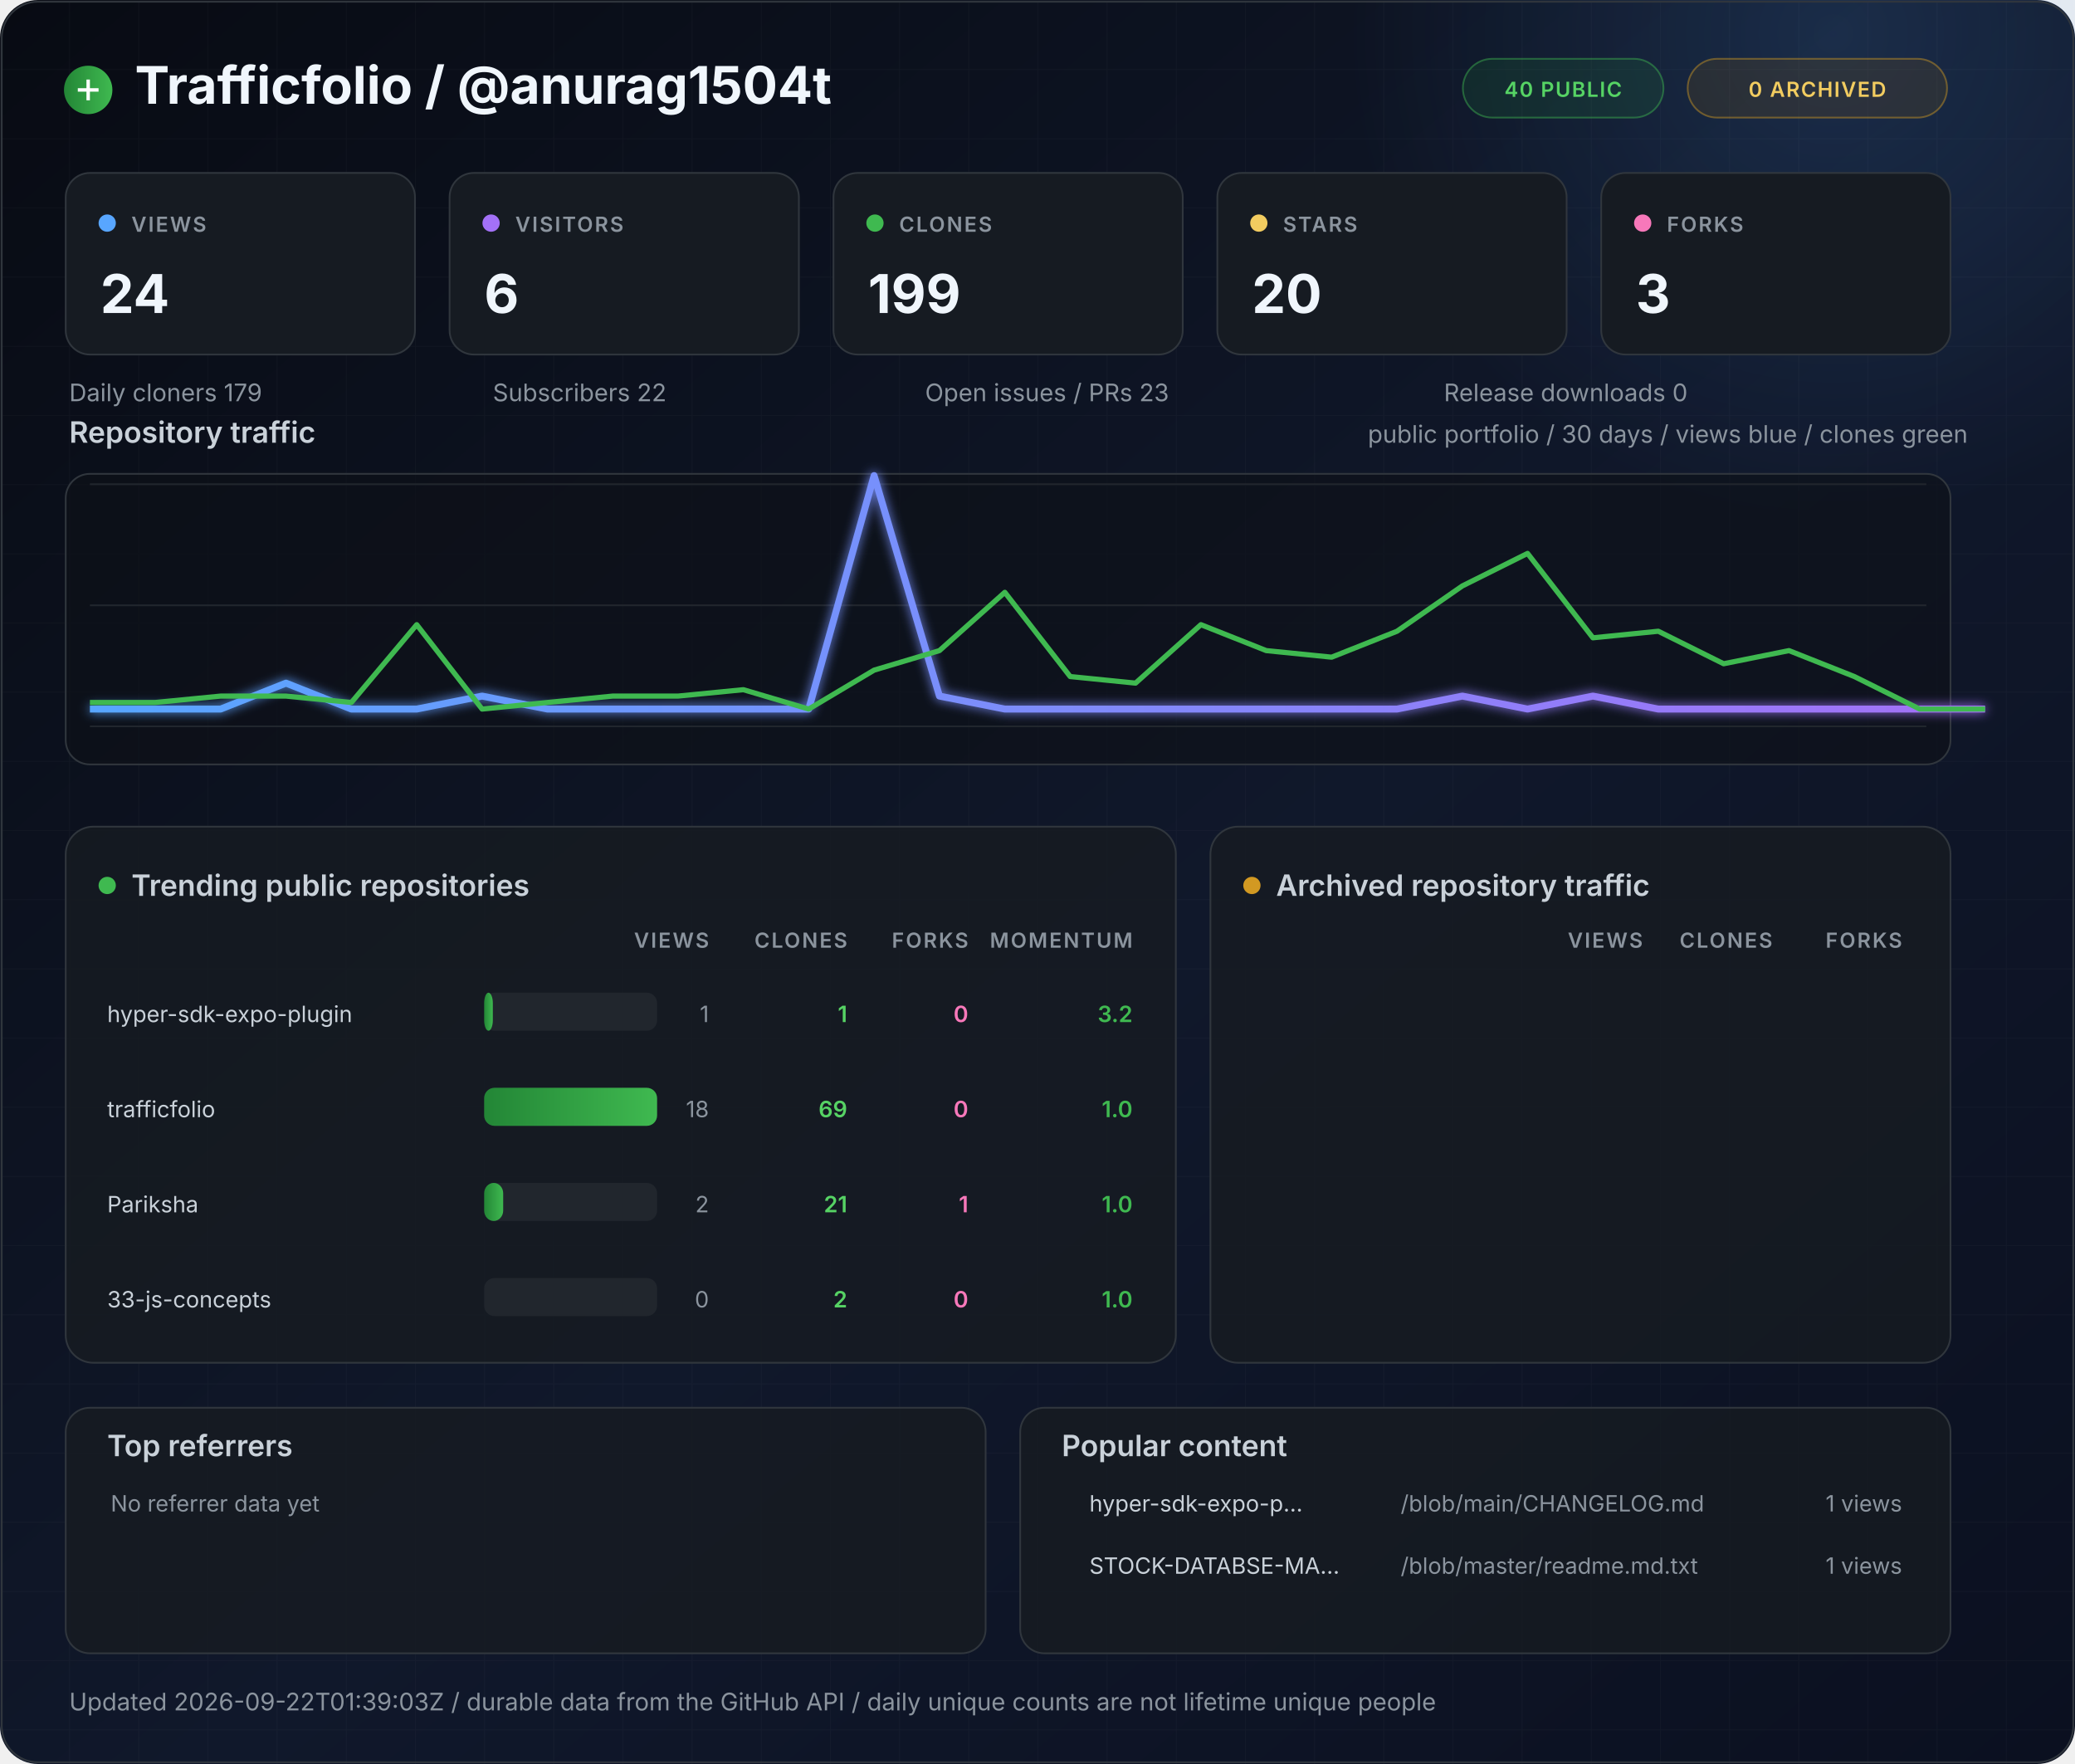
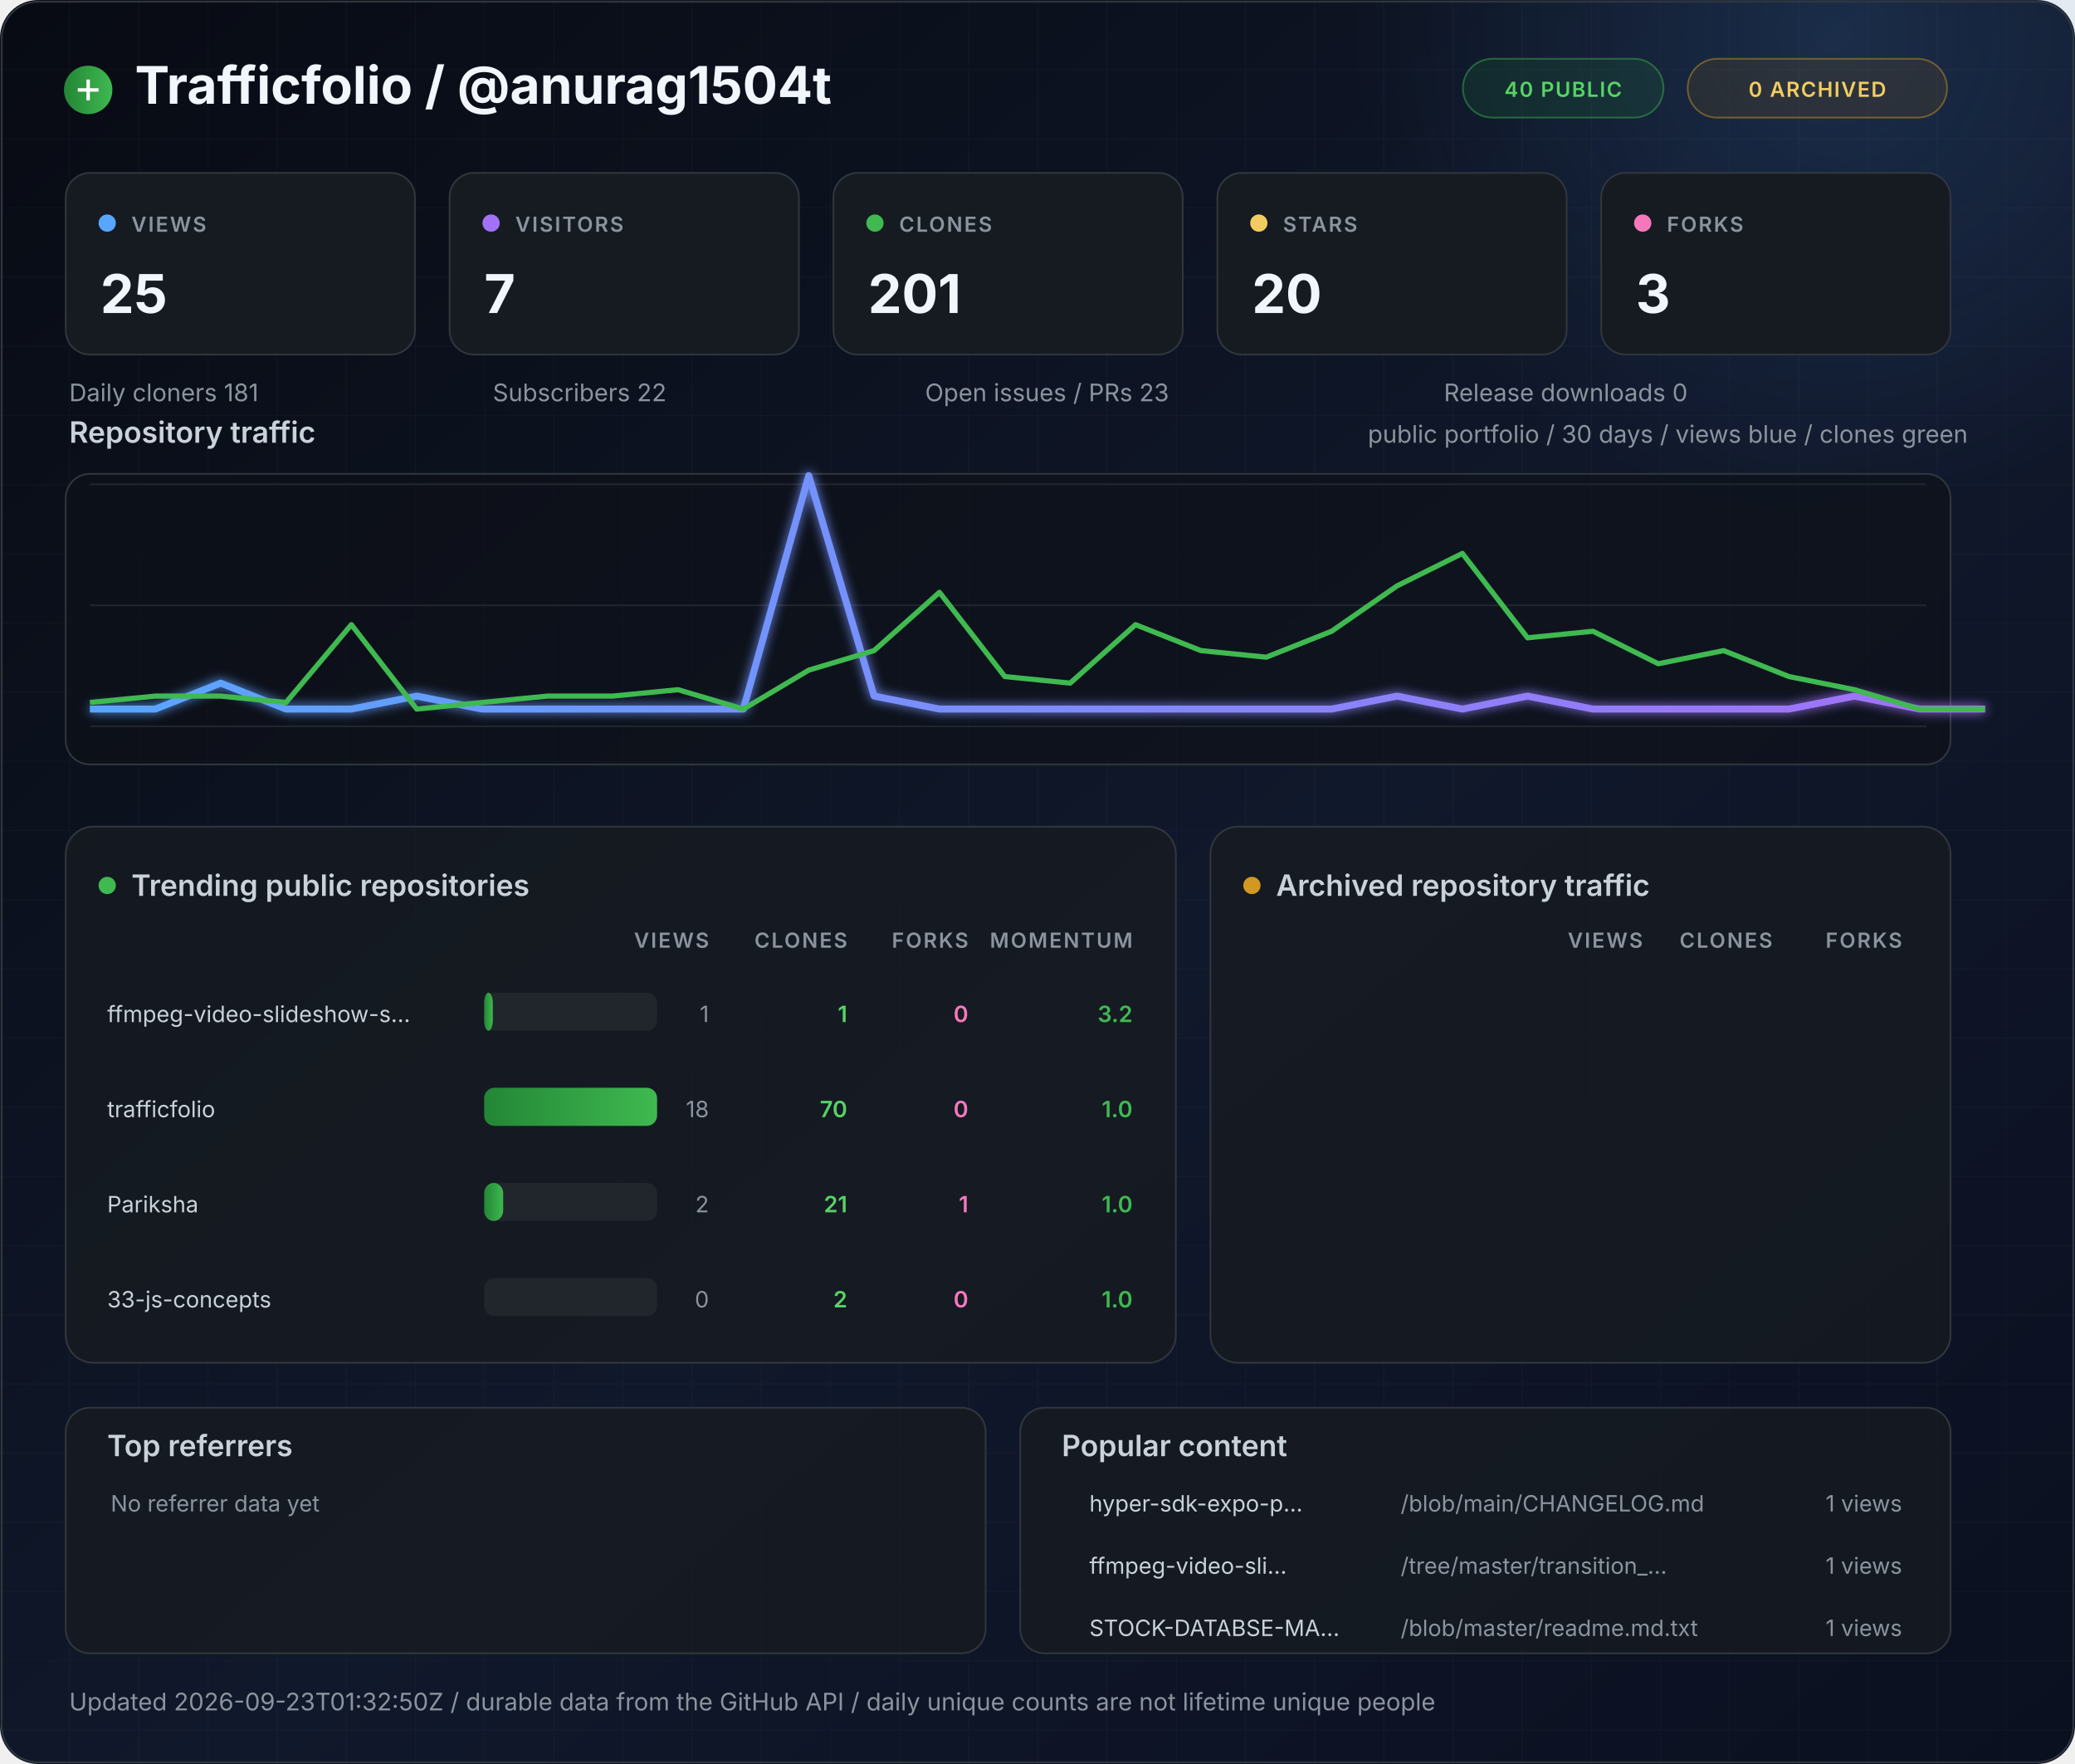
<svg xmlns="http://www.w3.org/2000/svg" width="1200" height="1020" viewBox="0 0 1200 1020" role="img" aria-label="Trafficfolio GitHub analytics dashboard for anurag1504t">
  <defs>
    <linearGradient id="bg" x1="0" y1="0" x2="1" y2="1">
      <stop stop-color="#080b13" />
      <stop offset=".55" stop-color="#10182b" />
      <stop offset="1" stop-color="#0b1020" />
    </linearGradient>
    <linearGradient id="line" x1="0" y1="0" x2="1" y2="0">
      <stop stop-color="#58a6ff" />
      <stop offset="1" stop-color="#a371f7" />
    </linearGradient>
    <linearGradient id="bar" x1="0" y1="0" x2="1" y2="0">
      <stop stop-color="#238636" />
      <stop offset="1" stop-color="#3fb950" />
    </linearGradient>
    <linearGradient id="archiveBar" x1="0" y1="0" x2="1" y2="0">
      <stop stop-color="#9e6a03" />
      <stop offset="1" stop-color="#f2cc60" />
    </linearGradient>
    <radialGradient id="ambient">
      <stop stop-color="#58a6ff" stop-opacity=".16" />
      <stop offset="1" stop-color="#58a6ff" stop-opacity="0" />
    </radialGradient>
    <pattern id="grid" width="40" height="40" patternUnits="userSpaceOnUse">
      <path d="M40 0H0V40" fill="none" stroke="#ffffff" stroke-opacity=".025" />
    </pattern>
    <filter id="glow">
      <feGaussianBlur stdDeviation="3" result="b" />
      <feMerge>
        <feMergeNode in="b" />
        <feMergeNode in="SourceGraphic" />
      </feMerge>
    </filter>
    <style>
    .title{font:750 30px -apple-system,BlinkMacSystemFont,"Segoe UI",sans-serif;fill:#f0f6fc}
    .subtitle{font:14px -apple-system,BlinkMacSystemFont,"Segoe UI",sans-serif;fill:#8b949e}
    .label{font:600 12px -apple-system,BlinkMacSystemFont,"Segoe UI",sans-serif;fill:#8b949e;letter-spacing:1px}
    .metric{font:700 31px -apple-system,BlinkMacSystemFont,"Segoe UI",sans-serif;fill:#f0f6fc}
    .section{font:600 17px -apple-system,BlinkMacSystemFont,"Segoe UI",sans-serif;fill:#c9d1d9}
    .repo,.value,.trend,.archive,.clone,.fork{font:13px -apple-system,BlinkMacSystemFont,"Segoe UI",sans-serif;fill:#c9d1d9}
    .value{fill:#8b949e} .trend{fill:#3fb950;font-weight:600} .archive{fill:#d29922}
    .clone{fill:#56d364;font-weight:600} .fork{fill:#f778ba;font-weight:600}
    .pill{font:600 12px -apple-system,BlinkMacSystemFont,"Segoe UI",sans-serif;letter-spacing:.7px}
  </style>
  </defs>
  <rect width="1200" height="1020" rx="22" fill="url(#bg)" />
  <rect width="1200" height="1020" rx="22" fill="url(#grid)" />
  <circle cx="1060" cy="20" r="280" fill="url(#ambient)" />
  <rect x="1" y="1" width="1198" height="1018" rx="21" fill="none" stroke="#30363d" />
  <circle cx="51" cy="52" r="14" fill="url(#bar)" />
  <path d="M45 52h12M51 46v12" stroke="#fff" stroke-width="2" />
  <text x="78" y="60" class="title">Trafficfolio / @anurag1504t</text>
  <rect x="846" y="34" width="116" height="34" rx="17" fill="#238636" fill-opacity=".16" stroke="#3fb950" stroke-opacity=".45" />
  <text x="904" y="56" text-anchor="middle" class="pill" fill="#56d364">40 PUBLIC</text>
  <rect x="976" y="34" width="150" height="34" rx="17" fill="#9e6a03" fill-opacity=".14" stroke="#d29922" stroke-opacity=".45" />
  <text x="1051" y="56" text-anchor="middle" class="pill" fill="#f2cc60">0 ARCHIVED</text>
  <rect x="38" y="100" width="202" height="105" rx="14" fill="#161b22" stroke="#30363d" />
  <circle cx="62" cy="129" r="5" fill="#58a6ff" />
  <text x="76" y="134" class="label">VIEWS</text>
-   <text x="58" y="181" class="metric">24</text>
+   <text x="58" y="181" class="metric">25</text>
  <rect x="260" y="100" width="202" height="105" rx="14" fill="#161b22" stroke="#30363d" />
  <circle cx="284" cy="129" r="5" fill="#a371f7" />
  <text x="298" y="134" class="label">VISITORS</text>
-   <text x="280" y="181" class="metric">6</text>
+   <text x="280" y="181" class="metric">7</text>
  <rect x="482" y="100" width="202" height="105" rx="14" fill="#161b22" stroke="#30363d" />
  <circle cx="506" cy="129" r="5" fill="#3fb950" />
  <text x="520" y="134" class="label">CLONES</text>
-   <text x="502" y="181" class="metric">199</text>
+   <text x="502" y="181" class="metric">201</text>
  <rect x="704" y="100" width="202" height="105" rx="14" fill="#161b22" stroke="#30363d" />
  <circle cx="728" cy="129" r="5" fill="#f2cc60" />
  <text x="742" y="134" class="label">STARS</text>
  <text x="724" y="181" class="metric">20</text>
  <rect x="926" y="100" width="202" height="105" rx="14" fill="#161b22" stroke="#30363d" />
  <circle cx="950" cy="129" r="5" fill="#f778ba" />
  <text x="964" y="134" class="label">FORKS</text>
  <text x="946" y="181" class="metric">3</text>
-   <text x="40" y="232" class="subtitle">Daily cloners 179</text>
+   <text x="40" y="232" class="subtitle">Daily cloners 181</text>
  <text x="285" y="232" class="subtitle">Subscribers 22</text>
  <text x="535" y="232" class="subtitle">Open issues / PRs 23</text>
  <text x="835" y="232" class="subtitle">Release downloads 0</text>
  <text x="40" y="256" class="section">Repository traffic</text>
  <text x="1138" y="256" text-anchor="end" class="subtitle">public portfolio / 30 days / views blue / clones green</text>
  <rect x="38" y="274" width="1090" height="168" rx="14" fill="#0d1117" fill-opacity=".62" stroke="#30363d" />
  <line x1="52" y1="420" x2="1114" y2="420" stroke="#21262d" />
  <line x1="52" y1="350" x2="1114" y2="350" stroke="#21262d" />
  <line x1="52" y1="280" x2="1114" y2="280" stroke="#21262d" />
-   <polyline points="52.0,410.0 89.8,410.0 127.6,410.0 165.4,395.0 203.2,410.0 241.0,410.0 278.8,402.5 316.6,410.0 354.3,410.0 392.1,410.0 429.9,410.0 467.7,410.0 505.5,275.0 543.3,402.5 581.1,410.0 618.9,410.0 656.7,410.0 694.5,410.0 732.3,410.0 770.1,410.0 807.9,410.0 845.7,402.5 883.4,410.0 921.2,402.5 959.0,410.0 996.8,410.0 1034.6,410.0 1072.4,410.0 1110.2,410.0 1148.0,410.0" fill="none" stroke="url(#line)" stroke-width="4" stroke-linejoin="round" filter="url(#glow)" />
-   <polyline points="52.0,406.2 89.8,406.2 127.6,402.5 165.4,402.5 203.2,406.2 241.0,361.2 278.8,410.0 316.6,406.2 354.3,402.5 392.1,402.5 429.9,398.8 467.7,410.0 505.5,387.5 543.3,376.2 581.1,342.5 618.9,391.2 656.7,395.0 694.5,361.2 732.3,376.2 770.1,380.0 807.9,365.0 845.7,338.8 883.4,320.0 921.2,368.8 959.0,365.0 996.8,383.8 1034.6,376.2 1072.4,391.2 1110.2,410.0 1148.0,410.0" fill="none" stroke="#3fb950" stroke-width="3" stroke-linejoin="round" />
+   <polyline points="52.0,410.0 89.8,410.0 127.6,395.0 165.4,410.0 203.2,410.0 241.0,402.5 278.8,410.0 316.6,410.0 354.3,410.0 392.1,410.0 429.9,410.0 467.7,275.0 505.5,402.5 543.3,410.0 581.1,410.0 618.9,410.0 656.7,410.0 694.5,410.0 732.3,410.0 770.1,410.0 807.9,402.5 845.7,410.0 883.4,402.5 921.2,410.0 959.0,410.0 996.8,410.0 1034.6,410.0 1072.4,402.5 1110.2,410.0 1148.0,410.0" fill="none" stroke="url(#line)" stroke-width="4" stroke-linejoin="round" filter="url(#glow)" />
+   <polyline points="52.0,406.2 89.8,402.5 127.6,402.5 165.4,406.2 203.2,361.2 241.0,410.0 278.8,406.2 316.6,402.5 354.3,402.5 392.1,398.8 429.9,410.0 467.7,387.5 505.5,376.2 543.3,342.5 581.1,391.2 618.9,395.0 656.7,361.2 694.5,376.2 732.3,380.0 770.1,365.0 807.9,338.8 845.7,320.0 883.4,368.8 921.2,365.0 959.0,383.8 996.8,376.2 1034.6,391.2 1072.4,398.8 1110.2,410.0 1148.0,410.0" fill="none" stroke="#3fb950" stroke-width="3" stroke-linejoin="round" />
  <rect x="38" y="478" width="642" height="310" rx="16" fill="#161b22" fill-opacity=".82" stroke="#30363d" />
  <circle cx="62" cy="512" r="5" fill="#3fb950" />
  <text x="76" y="518" class="section">Trending public repositories</text>
  <text x="410" y="548" text-anchor="end" class="label">VIEWS</text>
  <text x="490" y="548" text-anchor="end" class="label">CLONES</text>
  <text x="560" y="548" text-anchor="end" class="label">FORKS</text>
  <text x="655" y="548" text-anchor="end" class="label">MOMENTUM</text>
-   <text x="62" y="591" class="repo">hyper-sdk-expo-plugin</text>
+   <text x="62" y="591" class="repo">ffmpeg-video-slideshow-s...</text>
  <rect x="280" y="574" width="100" height="22" rx="6" fill="#21262d" />
  <rect x="280" y="574" width="5" height="22" rx="6" fill="url(#bar)" />
  <text x="410" y="591" text-anchor="end" class="value">1</text>
  <text x="490" y="591" text-anchor="end" class="clone">1</text>
  <text x="560" y="591" text-anchor="end" class="fork">0</text>
  <text x="655" y="591" text-anchor="end" class="trend">3.2</text>
  <text x="62" y="646" class="repo">trafficfolio</text>
  <rect x="280" y="629" width="100" height="22" rx="6" fill="#21262d" />
  <rect x="280" y="629" width="100" height="22" rx="6" fill="url(#bar)" />
  <text x="410" y="646" text-anchor="end" class="value">18</text>
-   <text x="490" y="646" text-anchor="end" class="clone">69</text>
+   <text x="490" y="646" text-anchor="end" class="clone">70</text>
  <text x="560" y="646" text-anchor="end" class="fork">0</text>
  <text x="655" y="646" text-anchor="end" class="trend">1.0</text>
  <text x="62" y="701" class="repo">Pariksha</text>
  <rect x="280" y="684" width="100" height="22" rx="6" fill="#21262d" />
  <rect x="280" y="684" width="11" height="22" rx="6" fill="url(#bar)" />
  <text x="410" y="701" text-anchor="end" class="value">2</text>
  <text x="490" y="701" text-anchor="end" class="clone">21</text>
  <text x="560" y="701" text-anchor="end" class="fork">1</text>
  <text x="655" y="701" text-anchor="end" class="trend">1.0</text>
  <text x="62" y="756" class="repo">33-js-concepts</text>
  <rect x="280" y="739" width="100" height="22" rx="6" fill="#21262d" />
  <rect x="280" y="739" width="0" height="22" rx="6" fill="url(#bar)" />
  <text x="410" y="756" text-anchor="end" class="value">0</text>
  <text x="490" y="756" text-anchor="end" class="clone">2</text>
  <text x="560" y="756" text-anchor="end" class="fork">0</text>
  <text x="655" y="756" text-anchor="end" class="trend">1.0</text>
  <rect x="700" y="478" width="428" height="310" rx="16" fill="#161b22" fill-opacity=".82" stroke="#30363d" />
  <circle cx="724" cy="512" r="5" fill="#d29922" />
  <text x="738" y="518" class="section">Archived repository traffic</text>
  <text x="950" y="548" text-anchor="end" class="label">VIEWS</text>
  <text x="1025" y="548" text-anchor="end" class="label">CLONES</text>
  <text x="1100" y="548" text-anchor="end" class="label">FORKS</text>
  <rect x="38" y="814" width="532" height="142" rx="14" fill="#161b22" fill-opacity=".82" stroke="#30363d" />
  <text x="62" y="842" class="section">Top referrers</text>
  <text x="64" y="874" class="value">No referrer data yet</text>
  <rect x="590" y="814" width="538" height="142" rx="14" fill="#161b22" fill-opacity=".82" stroke="#30363d" />
  <text x="614" y="842" class="section">Popular content</text>
  <text x="630" y="874" class="repo">hyper-sdk-expo-p...</text>
  <text x="810" y="874" class="value">/blob/main/CHANGELOG.md</text>
  <text x="1100" y="874" text-anchor="end" class="value">1 views</text>
-   <text x="630" y="910" class="repo">STOCK-DATABSE-MA...</text>
-   <text x="810" y="910" class="value">/blob/master/readme.md.txt</text>
+   <text x="630" y="910" class="repo">ffmpeg-video-sli...</text>
+   <text x="810" y="910" class="value">/tree/master/transition_...</text>
  <text x="1100" y="910" text-anchor="end" class="value">1 views</text>
-   <text x="40" y="989" class="subtitle">Updated 2026-09-22T01:39:03Z / durable data from the GitHub API / daily unique counts are not lifetime unique people</text>
+   <text x="630" y="946" class="repo">STOCK-DATABSE-MA...</text>
+   <text x="810" y="946" class="value">/blob/master/readme.md.txt</text>
+   <text x="1100" y="946" text-anchor="end" class="value">1 views</text>
+   <text x="40" y="989" class="subtitle">Updated 2026-09-23T01:32:50Z / durable data from the GitHub API / daily unique counts are not lifetime unique people</text>
</svg>
